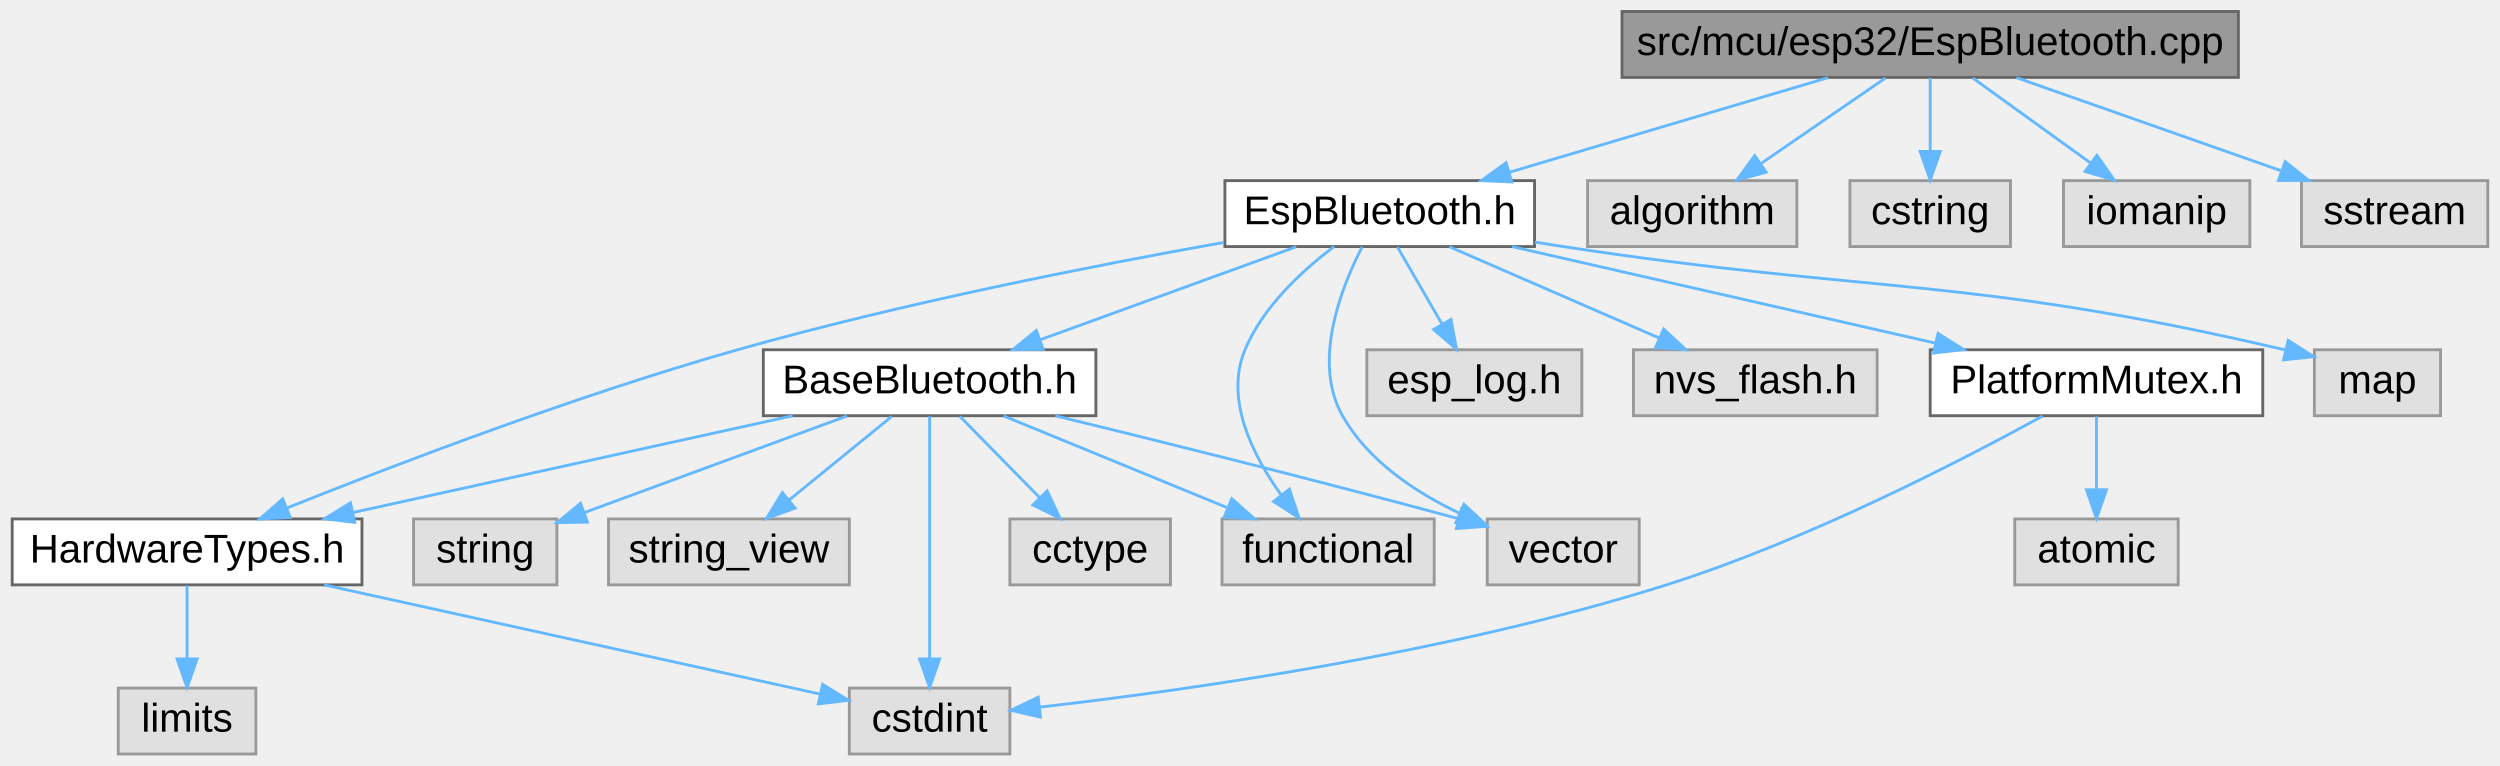
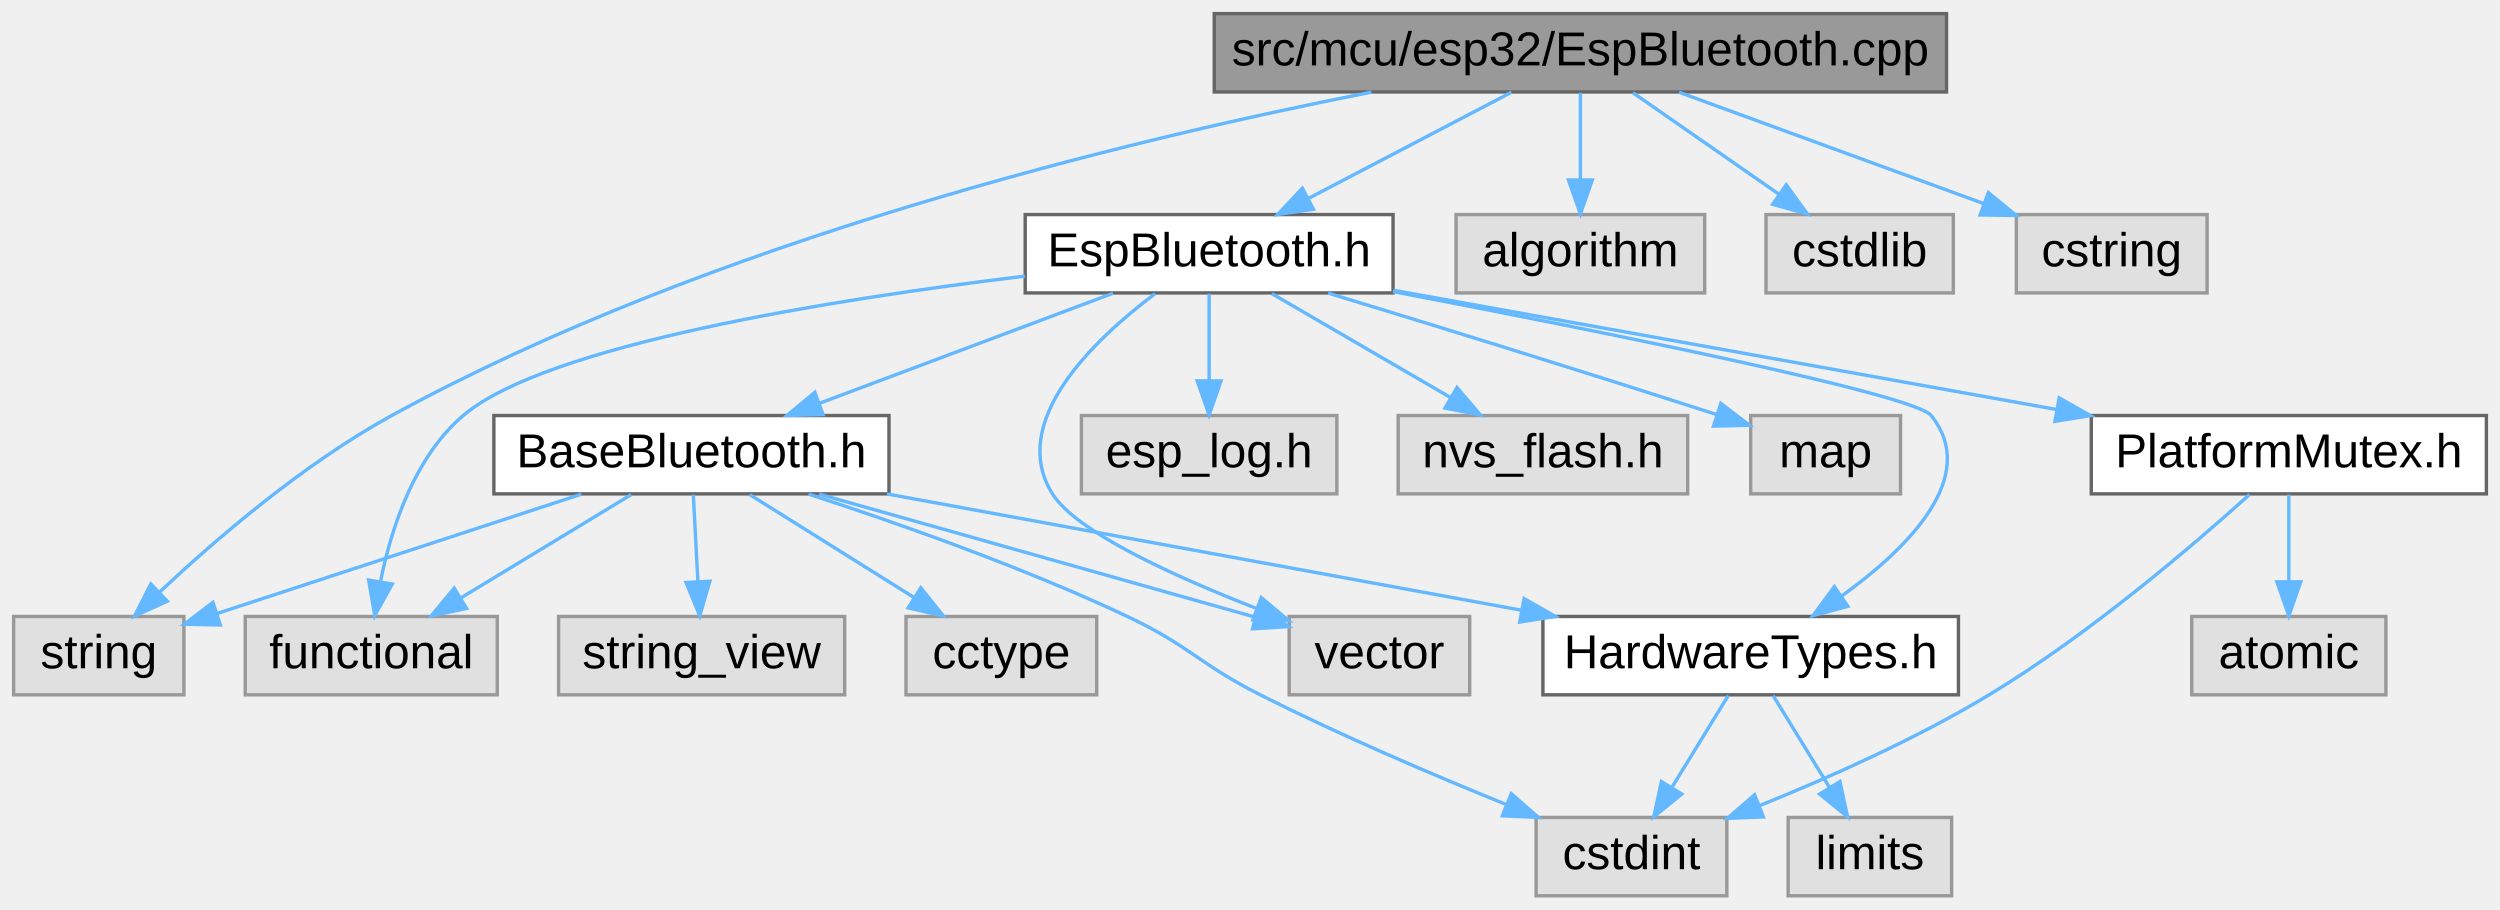
- <svg xmlns="http://www.w3.org/2000/svg" xmlns:xlink="http://www.w3.org/1999/xlink" width="872pt" height="267pt" viewBox="0.00 0.00 871.50 267.00">
+ <svg xmlns="http://www.w3.org/2000/svg" xmlns:xlink="http://www.w3.org/1999/xlink" width="734pt" height="267pt" viewBox="0.00 0.00 734.00 267.00">
  <g id="graph0" class="graph" transform="scale(1 1) rotate(0) translate(4 263)">
    <g id="Node000001" class="node">
      <g id="a_Node000001">
        <a xlink:title="ESP32 Bluetooth implementation using NimBLE for BLE support.">
-           <polygon fill="#999999" stroke="#666666" points="776.5,-259 561.5,-259 561.5,-236 776.5,-236 776.5,-259" />
-           <text text-anchor="middle" x="669" y="-243.8" font-family="Arial" font-size="14.00">src/mcu/esp32/EspBluetooth.cpp</text>
+           <polygon fill="#999999" stroke="#666666" points="567.5,-259 352.5,-259 352.5,-236 567.5,-236 567.5,-259" />
+           <text text-anchor="middle" x="460" y="-243.8" font-family="Arial" font-size="14.00">src/mcu/esp32/EspBluetooth.cpp</text>
        </a>
      </g>
    </g>
    <g id="Node000002" class="node">
      <g id="a_Node000002">
        <a xlink:href="EspBluetooth_8h.html" target="_top" xlink:title="ESP32 Bluetooth implementation using NimBLE for BLE-only support (ESP32)">
-           <polygon fill="white" stroke="#666666" points="531,-200 423,-200 423,-177 531,-177 531,-200" />
-           <text text-anchor="middle" x="477" y="-184.8" font-family="Arial" font-size="14.00">EspBluetooth.h</text>
+           <polygon fill="white" stroke="#666666" points="405,-200 297,-200 297,-177 405,-177 405,-200" />
+           <text text-anchor="middle" x="351" y="-184.8" font-family="Arial" font-size="14.00">EspBluetooth.h</text>
        </a>
      </g>
    </g>
    <g id="edge1_Node000001_Node000002" class="edge">
      <g id="a_edge1_Node000001_Node000002">
        <a xlink:title=" ">
-           <path fill="none" stroke="#63b8ff" d="M633.34,-235.91C601.95,-226.59 556.09,-212.98 522.15,-202.9" />
-           <polygon fill="#63b8ff" stroke="#63b8ff" points="523.06,-199.52 512.47,-200.03 521.06,-206.23 523.06,-199.52" />
+           <path fill="none" stroke="#63b8ff" d="M439.75,-235.91C423,-227.15 399,-214.6 380.18,-204.76" />
+           <polygon fill="#63b8ff" stroke="#63b8ff" points="381.62,-201.56 371.14,-200.03 378.38,-207.77 381.62,-201.56" />
+         </a>
+       </g>
+     </g>
+     <g id="Node000009" class="node">
+       <g id="a_Node000009">
+         <a xlink:title=" ">
+           <polygon fill="#e0e0e0" stroke="#999999" points="50,-82 0,-82 0,-59 50,-59 50,-82" />
+           <text text-anchor="middle" x="25" y="-66.8" font-family="Arial" font-size="14.00">string</text>
+         </a>
+       </g>
+     </g>
+     <g id="edge24_Node000001_Node000009" class="edge">
+       <g id="a_edge24_Node000001_Node000009">
+         <a xlink:title=" ">
+           <path fill="none" stroke="#63b8ff" d="M398.67,-235.96C326.52,-221.79 204.7,-192.28 111,-141 85.1,-126.82 59.27,-104.59 42.78,-89.1" />
+           <polygon fill="#63b8ff" stroke="#63b8ff" points="45.12,-86.49 35.48,-82.1 40.28,-91.55 45.12,-86.49" />
        </a>
      </g>
    </g>
    <g id="Node000017" class="node">
      <g id="a_Node000017">
        <a xlink:title=" ">
-           <polygon fill="#e0e0e0" stroke="#999999" points="622.5,-200 549.5,-200 549.5,-177 622.5,-177 622.5,-200" />
-           <text text-anchor="middle" x="586" y="-184.8" font-family="Arial" font-size="14.00">algorithm</text>
+           <polygon fill="#e0e0e0" stroke="#999999" points="496.5,-200 423.5,-200 423.5,-177 496.5,-177 496.5,-200" />
+           <text text-anchor="middle" x="460" y="-184.8" font-family="Arial" font-size="14.00">algorithm</text>
        </a>
      </g>
    </g>
    <g id="edge21_Node000001_Node000017" class="edge">
      <g id="a_edge21_Node000001_Node000017">
        <a xlink:title=" ">
-           <path fill="none" stroke="#63b8ff" d="M653.39,-235.78C641.22,-227.42 624.1,-215.66 610.16,-206.09" />
-           <polygon fill="#63b8ff" stroke="#63b8ff" points="611.77,-202.95 601.54,-200.17 607.8,-208.72 611.77,-202.95" />
+           <path fill="none" stroke="#63b8ff" d="M460,-235.78C460,-228.61 460,-218.95 460,-210.31" />
+           <polygon fill="#63b8ff" stroke="#63b8ff" points="463.5,-210.17 460,-200.17 456.5,-210.17 463.5,-210.17" />
        </a>
      </g>
    </g>
    <g id="Node000018" class="node">
      <g id="a_Node000018">
        <a xlink:title=" ">
-           <polygon fill="#e0e0e0" stroke="#999999" points="697,-200 641,-200 641,-177 697,-177 697,-200" />
-           <text text-anchor="middle" x="669" y="-184.8" font-family="Arial" font-size="14.00">cstring</text>
+           <polygon fill="#e0e0e0" stroke="#999999" points="569.5,-200 514.5,-200 514.5,-177 569.5,-177 569.5,-200" />
+           <text text-anchor="middle" x="542" y="-184.8" font-family="Arial" font-size="14.00">cstdlib</text>
        </a>
      </g>
    </g>
    <g id="edge22_Node000001_Node000018" class="edge">
      <g id="a_edge22_Node000001_Node000018">
        <a xlink:title=" ">
-           <path fill="none" stroke="#63b8ff" d="M669,-235.78C669,-228.61 669,-218.95 669,-210.31" />
-           <polygon fill="#63b8ff" stroke="#63b8ff" points="672.5,-210.17 669,-200.17 665.5,-210.17 672.5,-210.17" />
+           <path fill="none" stroke="#63b8ff" d="M475.42,-235.78C487.45,-227.42 504.36,-215.66 518.13,-206.09" />
+           <polygon fill="#63b8ff" stroke="#63b8ff" points="520.43,-208.75 526.65,-200.17 516.44,-203.01 520.43,-208.75" />
        </a>
      </g>
    </g>
    <g id="Node000019" class="node">
      <g id="a_Node000019">
        <a xlink:title=" ">
-           <polygon fill="#e0e0e0" stroke="#999999" points="780.5,-200 715.5,-200 715.5,-177 780.5,-177 780.5,-200" />
-           <text text-anchor="middle" x="748" y="-184.8" font-family="Arial" font-size="14.00">iomanip</text>
+           <polygon fill="#e0e0e0" stroke="#999999" points="644,-200 588,-200 588,-177 644,-177 644,-200" />
+           <text text-anchor="middle" x="616" y="-184.8" font-family="Arial" font-size="14.00">cstring</text>
        </a>
      </g>
    </g>
    <g id="edge23_Node000001_Node000019" class="edge">
      <g id="a_edge23_Node000001_Node000019">
        <a xlink:title=" ">
-           <path fill="none" stroke="#63b8ff" d="M683.86,-235.78C695.45,-227.42 711.74,-215.66 725.01,-206.09" />
-           <polygon fill="#63b8ff" stroke="#63b8ff" points="727.15,-208.86 733.21,-200.17 723.05,-203.19 727.15,-208.86" />
-         </a>
-       </g>
-     </g>
-     <g id="Node000020" class="node">
-       <g id="a_Node000020">
-         <a xlink:title=" ">
-           <polygon fill="#e0e0e0" stroke="#999999" points="863.5,-200 798.5,-200 798.5,-177 863.5,-177 863.5,-200" />
-           <text text-anchor="middle" x="831" y="-184.8" font-family="Arial" font-size="14.00">sstream</text>
-         </a>
-       </g>
-     </g>
-     <g id="edge24_Node000001_Node000020" class="edge">
-       <g id="a_edge24_Node000001_Node000020">
-         <a xlink:title=" ">
-           <path fill="none" stroke="#63b8ff" d="M699.09,-235.91C725.12,-226.75 762.94,-213.45 791.42,-203.43" />
-           <polygon fill="#63b8ff" stroke="#63b8ff" points="792.8,-206.65 801.07,-200.03 790.48,-200.05 792.8,-206.65" />
+           <path fill="none" stroke="#63b8ff" d="M488.98,-235.91C514.17,-226.71 550.83,-213.31 578.3,-203.27" />
+           <polygon fill="#63b8ff" stroke="#63b8ff" points="579.77,-206.46 587.97,-199.74 577.37,-199.89 579.77,-206.46" />
        </a>
      </g>
    </g>
    <g id="Node000003" class="node">
      <g id="a_Node000003">
        <a xlink:href="BaseBluetooth_8h.html" target="_top" xlink:title="Unified Bluetooth base class for all Bluetooth implementations.">
-           <polygon fill="white" stroke="#666666" points="378,-141 262,-141 262,-118 378,-118 378,-141" />
-           <text text-anchor="middle" x="320" y="-125.8" font-family="Arial" font-size="14.00">BaseBluetooth.h</text>
+           <polygon fill="white" stroke="#666666" points="257,-141 141,-141 141,-118 257,-118 257,-141" />
+           <text text-anchor="middle" x="199" y="-125.8" font-family="Arial" font-size="14.00">BaseBluetooth.h</text>
        </a>
      </g>
    </g>
    <g id="edge2_Node000002_Node000003" class="edge">
      <g id="a_edge2_Node000002_Node000003">
        <a xlink:title=" ">
-           <path fill="none" stroke="#63b8ff" d="M447.84,-176.91C422.72,-167.79 386.28,-154.56 358.72,-144.56" />
-           <polygon fill="#63b8ff" stroke="#63b8ff" points="359.6,-141.15 349.01,-141.03 357.21,-147.73 359.6,-141.15" />
+           <path fill="none" stroke="#63b8ff" d="M322.77,-176.91C298.45,-167.79 263.17,-154.56 236.49,-144.56" />
+           <polygon fill="#63b8ff" stroke="#63b8ff" points="237.67,-141.27 227.08,-141.03 235.22,-147.82 237.67,-141.27" />
        </a>
      </g>
    </g>
    <g id="Node000004" class="node">
      <g id="a_Node000004">
        <a xlink:href="HardwareTypes_8h.html" target="_top" xlink:title="Platform-agnostic hardware type definitions for the HardFOC system.">
-           <polygon fill="white" stroke="#666666" points="122,-82 0,-82 0,-59 122,-59 122,-82" />
-           <text text-anchor="middle" x="61" y="-66.8" font-family="Arial" font-size="14.00">HardwareTypes.h</text>
+           <polygon fill="white" stroke="#666666" points="571,-82 449,-82 449,-59 571,-59 571,-82" />
+           <text text-anchor="middle" x="510" y="-66.8" font-family="Arial" font-size="14.00">HardwareTypes.h</text>
        </a>
      </g>
    </g>
    <g id="edge12_Node000002_Node000004" class="edge">
      <g id="a_edge12_Node000002_Node000004">
        <a xlink:title=" ">
-           <path fill="none" stroke="#63b8ff" d="M422.62,-178.45C376.93,-170.32 310.13,-157.18 253,-141 197.11,-125.17 134.11,-101.13 95.99,-85.88" />
-           <polygon fill="#63b8ff" stroke="#63b8ff" points="96.98,-82.5 86.4,-82.01 94.36,-88.99 96.98,-82.5" />
+           <path fill="none" stroke="#63b8ff" d="M405,-177.39C466.14,-165.7 557.98,-147.24 563,-141 577.33,-123.18 556.43,-102.26 536.8,-88.06" />
+           <polygon fill="#63b8ff" stroke="#63b8ff" points="538.52,-84.99 528.29,-82.23 534.56,-90.77 538.52,-84.99" />
        </a>
      </g>
    </g>
    <g id="Node000008" class="node">
      <g id="a_Node000008">
        <a xlink:title=" ">
-           <polygon fill="#e0e0e0" stroke="#999999" points="496,-82 422,-82 422,-59 496,-59 496,-82" />
-           <text text-anchor="middle" x="459" y="-66.8" font-family="Arial" font-size="14.00">functional</text>
+           <polygon fill="#e0e0e0" stroke="#999999" points="142,-82 68,-82 68,-59 142,-59 142,-82" />
+           <text text-anchor="middle" x="105" y="-66.8" font-family="Arial" font-size="14.00">functional</text>
        </a>
      </g>
    </g>
    <g id="edge18_Node000002_Node000008" class="edge">
      <g id="a_edge18_Node000002_Node000008">
        <a xlink:title=" ">
-           <path fill="none" stroke="#63b8ff" d="M461.07,-177C450.05,-168.7 436.28,-156.04 430,-141 422.83,-123.81 432.61,-104.24 442.71,-90.25" />
-           <polygon fill="#63b8ff" stroke="#63b8ff" points="445.49,-92.37 448.88,-82.33 439.97,-88.07 445.49,-92.37" />
+           <path fill="none" stroke="#63b8ff" d="M296.92,-181.93C240.34,-175.09 156.43,-161.77 132,-141 117.72,-128.85 110.95,-108.2 107.77,-92.56" />
+           <polygon fill="#63b8ff" stroke="#63b8ff" points="111.15,-91.53 106.03,-82.25 104.24,-92.69 111.15,-91.53" />
        </a>
      </g>
    </g>
    <g id="Node000011" class="node">
      <g id="a_Node000011">
        <a xlink:title=" ">
-           <polygon fill="#e0e0e0" stroke="#999999" points="567.5,-82 514.5,-82 514.5,-59 567.5,-59 567.5,-82" />
-           <text text-anchor="middle" x="541" y="-66.8" font-family="Arial" font-size="14.00">vector</text>
+           <polygon fill="#e0e0e0" stroke="#999999" points="427.5,-82 374.5,-82 374.5,-59 427.5,-59 427.5,-82" />
+           <text text-anchor="middle" x="401" y="-66.8" font-family="Arial" font-size="14.00">vector</text>
        </a>
      </g>
    </g>
    <g id="edge20_Node000002_Node000011" class="edge">
      <g id="a_edge20_Node000002_Node000011">
        <a xlink:title=" ">
-           <path fill="none" stroke="#63b8ff" d="M470.87,-176.89C463.51,-162.61 453.38,-136.82 464,-118 472.83,-102.34 489.29,-91.37 504.73,-84.02" />
-           <polygon fill="#63b8ff" stroke="#63b8ff" points="506.37,-87.13 514.14,-79.91 503.57,-80.71 506.37,-87.13" />
+           <path fill="none" stroke="#63b8ff" d="M335.12,-176.77C317.09,-163.21 291.78,-139.09 305,-118 311.99,-106.85 340.81,-93.75 365.07,-84.3" />
+           <polygon fill="#63b8ff" stroke="#63b8ff" points="366.32,-87.56 374.42,-80.74 363.83,-81.02 366.32,-87.56" />
        </a>
      </g>
    </g>
    <g id="Node000012" class="node">
      <g id="a_Node000012">
        <a xlink:title=" ">
-           <polygon fill="#e0e0e0" stroke="#999999" points="547.5,-141 472.5,-141 472.5,-118 547.5,-118 547.5,-141" />
-           <text text-anchor="middle" x="510" y="-125.8" font-family="Arial" font-size="14.00">esp_log.h</text>
+           <polygon fill="#e0e0e0" stroke="#999999" points="388.5,-141 313.5,-141 313.5,-118 388.5,-118 388.5,-141" />
+           <text text-anchor="middle" x="351" y="-125.8" font-family="Arial" font-size="14.00">esp_log.h</text>
        </a>
      </g>
    </g>
    <g id="edge13_Node000002_Node000012" class="edge">
      <g id="a_edge13_Node000002_Node000012">
        <a xlink:title=" ">
-           <path fill="none" stroke="#63b8ff" d="M483.21,-176.78C487.59,-169.22 493.57,-158.87 498.78,-149.88" />
-           <polygon fill="#63b8ff" stroke="#63b8ff" points="501.84,-151.58 503.82,-141.17 495.78,-148.07 501.84,-151.58" />
+           <path fill="none" stroke="#63b8ff" d="M351,-176.78C351,-169.61 351,-159.95 351,-151.31" />
+           <polygon fill="#63b8ff" stroke="#63b8ff" points="354.5,-151.17 351,-141.17 347.5,-151.17 354.5,-151.17" />
        </a>
      </g>
    </g>
    <g id="Node000013" class="node">
      <g id="a_Node000013">
        <a xlink:title=" ">
-           <polygon fill="#e0e0e0" stroke="#999999" points="650.5,-141 565.5,-141 565.5,-118 650.5,-118 650.5,-141" />
-           <text text-anchor="middle" x="608" y="-125.8" font-family="Arial" font-size="14.00">nvs_flash.h</text>
+           <polygon fill="#e0e0e0" stroke="#999999" points="491.5,-141 406.5,-141 406.5,-118 491.5,-118 491.5,-141" />
+           <text text-anchor="middle" x="449" y="-125.8" font-family="Arial" font-size="14.00">nvs_flash.h</text>
        </a>
      </g>
    </g>
    <g id="edge14_Node000002_Node000013" class="edge">
      <g id="a_edge14_Node000002_Node000013">
        <a xlink:title=" ">
-           <path fill="none" stroke="#63b8ff" d="M501.33,-176.91C521.92,-167.95 551.64,-155.02 574.48,-145.09" />
-           <polygon fill="#63b8ff" stroke="#63b8ff" points="576.02,-148.23 583.8,-141.03 573.23,-141.81 576.02,-148.23" />
+           <path fill="none" stroke="#63b8ff" d="M369.43,-176.78C384.22,-168.18 405.18,-155.99 421.88,-146.28" />
+           <polygon fill="#63b8ff" stroke="#63b8ff" points="423.77,-149.23 430.65,-141.17 420.25,-143.18 423.77,-149.23" />
        </a>
      </g>
    </g>
    <g id="Node000014" class="node">
      <g id="a_Node000014">
        <a xlink:href="PlatformMutex_8h.html" target="_top" xlink:title="Cross-platform mutex and synchronization primitives with pluggable backend.">
-           <polygon fill="white" stroke="#666666" points="785,-141 669,-141 669,-118 785,-118 785,-141" />
-           <text text-anchor="middle" x="727" y="-125.8" font-family="Arial" font-size="14.00">PlatformMutex.h</text>
+           <polygon fill="white" stroke="#666666" points="726,-141 610,-141 610,-118 726,-118 726,-141" />
+           <text text-anchor="middle" x="668" y="-125.8" font-family="Arial" font-size="14.00">PlatformMutex.h</text>
        </a>
      </g>
    </g>
    <g id="edge15_Node000002_Node000014" class="edge">
      <g id="a_edge15_Node000002_Node000014">
        <a xlink:title=" ">
-           <path fill="none" stroke="#63b8ff" d="M523.15,-176.98C564.86,-167.47 626.37,-153.44 670.9,-143.29" />
-           <polygon fill="#63b8ff" stroke="#63b8ff" points="671.73,-146.69 680.7,-141.06 670.17,-139.87 671.73,-146.69" />
+           <path fill="none" stroke="#63b8ff" d="M405.13,-177.77C458.96,-168.09 541.69,-153.21 599.94,-142.74" />
+           <polygon fill="#63b8ff" stroke="#63b8ff" points="600.57,-146.18 609.79,-140.97 599.33,-139.29 600.57,-146.18" />
        </a>
      </g>
    </g>
    <g id="Node000016" class="node">
      <g id="a_Node000016">
        <a xlink:title=" ">
-           <polygon fill="#e0e0e0" stroke="#999999" points="847,-141 803,-141 803,-118 847,-118 847,-141" />
-           <text text-anchor="middle" x="825" y="-125.8" font-family="Arial" font-size="14.00">map</text>
+           <polygon fill="#e0e0e0" stroke="#999999" points="554,-141 510,-141 510,-118 554,-118 554,-141" />
+           <text text-anchor="middle" x="532" y="-125.8" font-family="Arial" font-size="14.00">map</text>
        </a>
      </g>
    </g>
    <g id="edge19_Node000002_Node000016" class="edge">
      <g id="a_edge19_Node000002_Node000016">
        <a xlink:title=" ">
-           <path fill="none" stroke="#63b8ff" d="M531.11,-178.54C534.45,-178.01 537.77,-177.49 541,-177 650.09,-160.29 681.74,-166.92 792.87,-140.93" />
-           <polygon fill="#63b8ff" stroke="#63b8ff" points="793.87,-144.29 802.79,-138.57 792.25,-137.48 793.87,-144.29" />
+           <path fill="none" stroke="#63b8ff" d="M385.94,-176.95C414.37,-168.3 455.76,-155.57 500.16,-141.23" />
+           <polygon fill="#63b8ff" stroke="#63b8ff" points="501.24,-144.55 509.67,-138.14 499.08,-137.89 501.24,-144.55" />
        </a>
      </g>
    </g>
    <g id="edge3_Node000003_Node000004" class="edge">
      <g id="a_edge3_Node000003_Node000004">
        <a xlink:title=" ">
-           <path fill="none" stroke="#63b8ff" d="M272.19,-117.98C228.89,-108.45 164.99,-94.39 118.83,-84.23" />
-           <polygon fill="#63b8ff" stroke="#63b8ff" points="119.48,-80.79 108.97,-82.06 117.98,-87.62 119.48,-80.79" />
+           <path fill="none" stroke="#63b8ff" d="M256.4,-117.98C309.03,-108.33 386.99,-94.05 442.56,-83.86" />
+           <polygon fill="#63b8ff" stroke="#63b8ff" points="443.46,-87.25 452.67,-82.01 442.2,-80.37 443.46,-87.25" />
        </a>
      </g>
    </g>
    <g id="Node000005" class="node">
      <g id="a_Node000005">
        <a xlink:title=" ">
-           <polygon fill="#e0e0e0" stroke="#999999" points="348,-23 292,-23 292,0 348,0 348,-23" />
-           <text text-anchor="middle" x="320" y="-7.8" font-family="Arial" font-size="14.00">cstdint</text>
+           <polygon fill="#e0e0e0" stroke="#999999" points="503,-23 447,-23 447,0 503,0 503,-23" />
+           <text text-anchor="middle" x="475" y="-7.8" font-family="Arial" font-size="14.00">cstdint</text>
        </a>
      </g>
    </g>
    <g id="edge7_Node000003_Node000005" class="edge">
      <g id="a_edge7_Node000003_Node000005">
        <a xlink:title=" ">
-           <path fill="none" stroke="#63b8ff" d="M320,-117.79C320,-98.63 320,-58.15 320,-33.34" />
-           <polygon fill="#63b8ff" stroke="#63b8ff" points="323.5,-33.18 320,-23.18 316.5,-33.18 323.5,-33.18" />
+           <path fill="none" stroke="#63b8ff" d="M233.38,-117.93C259.56,-109.42 296.21,-96.52 327,-82 345.2,-73.42 348.04,-68.08 366,-59 389.57,-47.09 416.9,-35.43 438.3,-26.77" />
+           <polygon fill="#63b8ff" stroke="#63b8ff" points="439.7,-29.98 447.68,-23.01 437.09,-23.48 439.7,-29.98" />
        </a>
      </g>
    </g>
    <g id="Node000007" class="node">
      <g id="a_Node000007">
        <a xlink:title=" ">
-           <polygon fill="#e0e0e0" stroke="#999999" points="404,-82 348,-82 348,-59 404,-59 404,-82" />
-           <text text-anchor="middle" x="376" y="-66.8" font-family="Arial" font-size="14.00">cctype</text>
+           <polygon fill="#e0e0e0" stroke="#999999" points="318,-82 262,-82 262,-59 318,-59 318,-82" />
+           <text text-anchor="middle" x="290" y="-66.8" font-family="Arial" font-size="14.00">cctype</text>
        </a>
      </g>
    </g>
    <g id="edge6_Node000003_Node000007" class="edge">
      <g id="a_edge6_Node000003_Node000007">
        <a xlink:title=" ">
-           <path fill="none" stroke="#63b8ff" d="M330.53,-117.78C338.35,-109.82 349.2,-98.77 358.34,-89.47" />
-           <polygon fill="#63b8ff" stroke="#63b8ff" points="361,-91.76 365.51,-82.17 356.01,-86.85 361,-91.76" />
+           <path fill="none" stroke="#63b8ff" d="M216.12,-117.78C229.72,-109.26 248.95,-97.21 264.38,-87.55" />
+           <polygon fill="#63b8ff" stroke="#63b8ff" points="266.34,-90.45 272.96,-82.17 262.63,-84.52 266.34,-90.45" />
        </a>
      </g>
    </g>
    <g id="edge8_Node000003_Node000008" class="edge">
      <g id="a_edge8_Node000003_Node000008">
        <a xlink:title=" ">
-           <path fill="none" stroke="#63b8ff" d="M345.82,-117.91C367.76,-108.91 399.48,-95.91 423.75,-85.95" />
-           <polygon fill="#63b8ff" stroke="#63b8ff" points="425.39,-89.06 433.32,-82.03 422.74,-82.59 425.39,-89.06" />
-         </a>
-       </g>
-     </g>
-     <g id="Node000009" class="node">
-       <g id="a_Node000009">
-         <a xlink:title=" ">
-           <polygon fill="#e0e0e0" stroke="#999999" points="190,-82 140,-82 140,-59 190,-59 190,-82" />
-           <text text-anchor="middle" x="165" y="-66.8" font-family="Arial" font-size="14.00">string</text>
+           <path fill="none" stroke="#63b8ff" d="M181.32,-117.78C167.27,-109.26 147.4,-97.21 131.46,-87.55" />
+           <polygon fill="#63b8ff" stroke="#63b8ff" points="132.97,-84.37 122.6,-82.17 129.34,-90.35 132.97,-84.37" />
        </a>
      </g>
    </g>
    <g id="edge9_Node000003_Node000009" class="edge">
      <g id="a_edge9_Node000003_Node000009">
        <a xlink:title=" ">
-           <path fill="none" stroke="#63b8ff" d="M291.21,-117.91C265.32,-108.39 227.24,-94.39 199.69,-84.26" />
-           <polygon fill="#63b8ff" stroke="#63b8ff" points="200.64,-80.88 190.05,-80.71 198.23,-87.45 200.64,-80.88" />
+           <path fill="none" stroke="#63b8ff" d="M166.68,-117.91C136.26,-107.95 90.85,-93.07 59.68,-82.86" />
+           <polygon fill="#63b8ff" stroke="#63b8ff" points="60.69,-79.51 50.1,-79.72 58.51,-86.16 60.69,-79.51" />
        </a>
      </g>
    </g>
    <g id="Node000010" class="node">
      <g id="a_Node000010">
        <a xlink:title=" ">
-           <polygon fill="#e0e0e0" stroke="#999999" points="292,-82 208,-82 208,-59 292,-59 292,-82" />
-           <text text-anchor="middle" x="250" y="-66.8" font-family="Arial" font-size="14.00">string_view</text>
+           <polygon fill="#e0e0e0" stroke="#999999" points="244,-82 160,-82 160,-59 244,-59 244,-82" />
+           <text text-anchor="middle" x="202" y="-66.8" font-family="Arial" font-size="14.00">string_view</text>
        </a>
      </g>
    </g>
    <g id="edge10_Node000003_Node000010" class="edge">
      <g id="a_edge10_Node000003_Node000010">
        <a xlink:title=" ">
-           <path fill="none" stroke="#63b8ff" d="M306.83,-117.78C296.76,-109.58 282.68,-98.11 271.05,-88.64" />
-           <polygon fill="#63b8ff" stroke="#63b8ff" points="273.07,-85.77 263.11,-82.17 268.65,-91.2 273.07,-85.77" />
+           <path fill="none" stroke="#63b8ff" d="M199.56,-117.78C199.94,-110.61 200.45,-100.95 200.9,-92.31" />
+           <polygon fill="#63b8ff" stroke="#63b8ff" points="204.41,-92.34 201.44,-82.17 197.42,-91.98 204.41,-92.34" />
        </a>
      </g>
    </g>
    <g id="edge11_Node000003_Node000011" class="edge">
      <g id="a_edge11_Node000003_Node000011">
        <a xlink:title=" ">
-           <path fill="none" stroke="#63b8ff" d="M363.85,-117.97C399.29,-109.35 450.67,-96.6 504.56,-82.05" />
-           <polygon fill="#63b8ff" stroke="#63b8ff" points="505.56,-85.41 514.3,-79.41 503.73,-78.65 505.56,-85.41" />
+           <path fill="none" stroke="#63b8ff" d="M236.52,-117.91C273.13,-107.58 328.44,-91.97 364.64,-81.76" />
+           <polygon fill="#63b8ff" stroke="#63b8ff" points="365.64,-85.11 374.32,-79.03 363.74,-78.38 365.64,-85.11" />
        </a>
      </g>
    </g>
    <g id="edge4_Node000004_Node000005" class="edge">
      <g id="a_edge4_Node000004_Node000005">
        <a xlink:title=" ">
-           <path fill="none" stroke="#63b8ff" d="M108.81,-58.98C158.68,-48 235.87,-31.02 281.82,-20.9" />
-           <polygon fill="#63b8ff" stroke="#63b8ff" points="282.67,-24.3 291.69,-18.73 281.17,-17.46 282.67,-24.3" />
+           <path fill="none" stroke="#63b8ff" d="M503.42,-58.78C498.77,-51.22 492.42,-40.87 486.9,-31.88" />
+           <polygon fill="#63b8ff" stroke="#63b8ff" points="489.77,-29.86 481.55,-23.17 483.8,-33.53 489.77,-29.86" />
        </a>
      </g>
    </g>
    <g id="Node000006" class="node">
      <g id="a_Node000006">
        <a xlink:title=" ">
-           <polygon fill="#e0e0e0" stroke="#999999" points="85,-23 37,-23 37,0 85,0 85,-23" />
-           <text text-anchor="middle" x="61" y="-7.8" font-family="Arial" font-size="14.00">limits</text>
+           <polygon fill="#e0e0e0" stroke="#999999" points="569,-23 521,-23 521,0 569,0 569,-23" />
+           <text text-anchor="middle" x="545" y="-7.8" font-family="Arial" font-size="14.00">limits</text>
        </a>
      </g>
    </g>
    <g id="edge5_Node000004_Node000006" class="edge">
      <g id="a_edge5_Node000004_Node000006">
        <a xlink:title=" ">
-           <path fill="none" stroke="#63b8ff" d="M61,-58.78C61,-51.61 61,-41.95 61,-33.31" />
-           <polygon fill="#63b8ff" stroke="#63b8ff" points="64.5,-33.17 61,-23.17 57.5,-33.17 64.5,-33.17" />
+           <path fill="none" stroke="#63b8ff" d="M516.58,-58.78C521.23,-51.22 527.58,-40.87 533.1,-31.88" />
+           <polygon fill="#63b8ff" stroke="#63b8ff" points="536.2,-33.53 538.45,-23.17 530.23,-29.86 536.2,-33.53" />
        </a>
      </g>
    </g>
    <g id="edge17_Node000014_Node000005" class="edge">
      <g id="a_edge17_Node000014_Node000005">
        <a xlink:title=" ">
-           <path fill="none" stroke="#63b8ff" d="M708.21,-117.88C680.4,-102.61 626.26,-74.58 577,-59 501.53,-35.12 409.47,-22.18 358.55,-16.37" />
-           <polygon fill="#63b8ff" stroke="#63b8ff" points="358.65,-12.86 348.33,-15.24 357.88,-19.82 358.65,-12.86" />
+           <path fill="none" stroke="#63b8ff" d="M656.46,-117.81C640.28,-103.21 609.51,-76.8 580,-59 558.63,-46.11 533.05,-34.71 512.49,-26.42" />
+           <polygon fill="#63b8ff" stroke="#63b8ff" points="513.73,-23.15 503.14,-22.73 511.15,-29.66 513.73,-23.15" />
        </a>
      </g>
    </g>
    <g id="Node000015" class="node">
      <g id="a_Node000015">
        <a xlink:title=" ">
-           <polygon fill="#e0e0e0" stroke="#999999" points="755.5,-82 698.5,-82 698.5,-59 755.5,-59 755.5,-82" />
-           <text text-anchor="middle" x="727" y="-66.8" font-family="Arial" font-size="14.00">atomic</text>
+           <polygon fill="#e0e0e0" stroke="#999999" points="696.5,-82 639.5,-82 639.5,-59 696.5,-59 696.5,-82" />
+           <text text-anchor="middle" x="668" y="-66.8" font-family="Arial" font-size="14.00">atomic</text>
        </a>
      </g>
    </g>
    <g id="edge16_Node000014_Node000015" class="edge">
      <g id="a_edge16_Node000014_Node000015">
        <a xlink:title=" ">
-           <path fill="none" stroke="#63b8ff" d="M727,-117.78C727,-110.61 727,-100.95 727,-92.31" />
-           <polygon fill="#63b8ff" stroke="#63b8ff" points="730.5,-92.17 727,-82.17 723.5,-92.17 730.5,-92.17" />
+           <path fill="none" stroke="#63b8ff" d="M668,-117.78C668,-110.61 668,-100.95 668,-92.31" />
+           <polygon fill="#63b8ff" stroke="#63b8ff" points="671.5,-92.17 668,-82.17 664.5,-92.17 671.5,-92.17" />
        </a>
      </g>
    </g>
  </g>
</svg>
